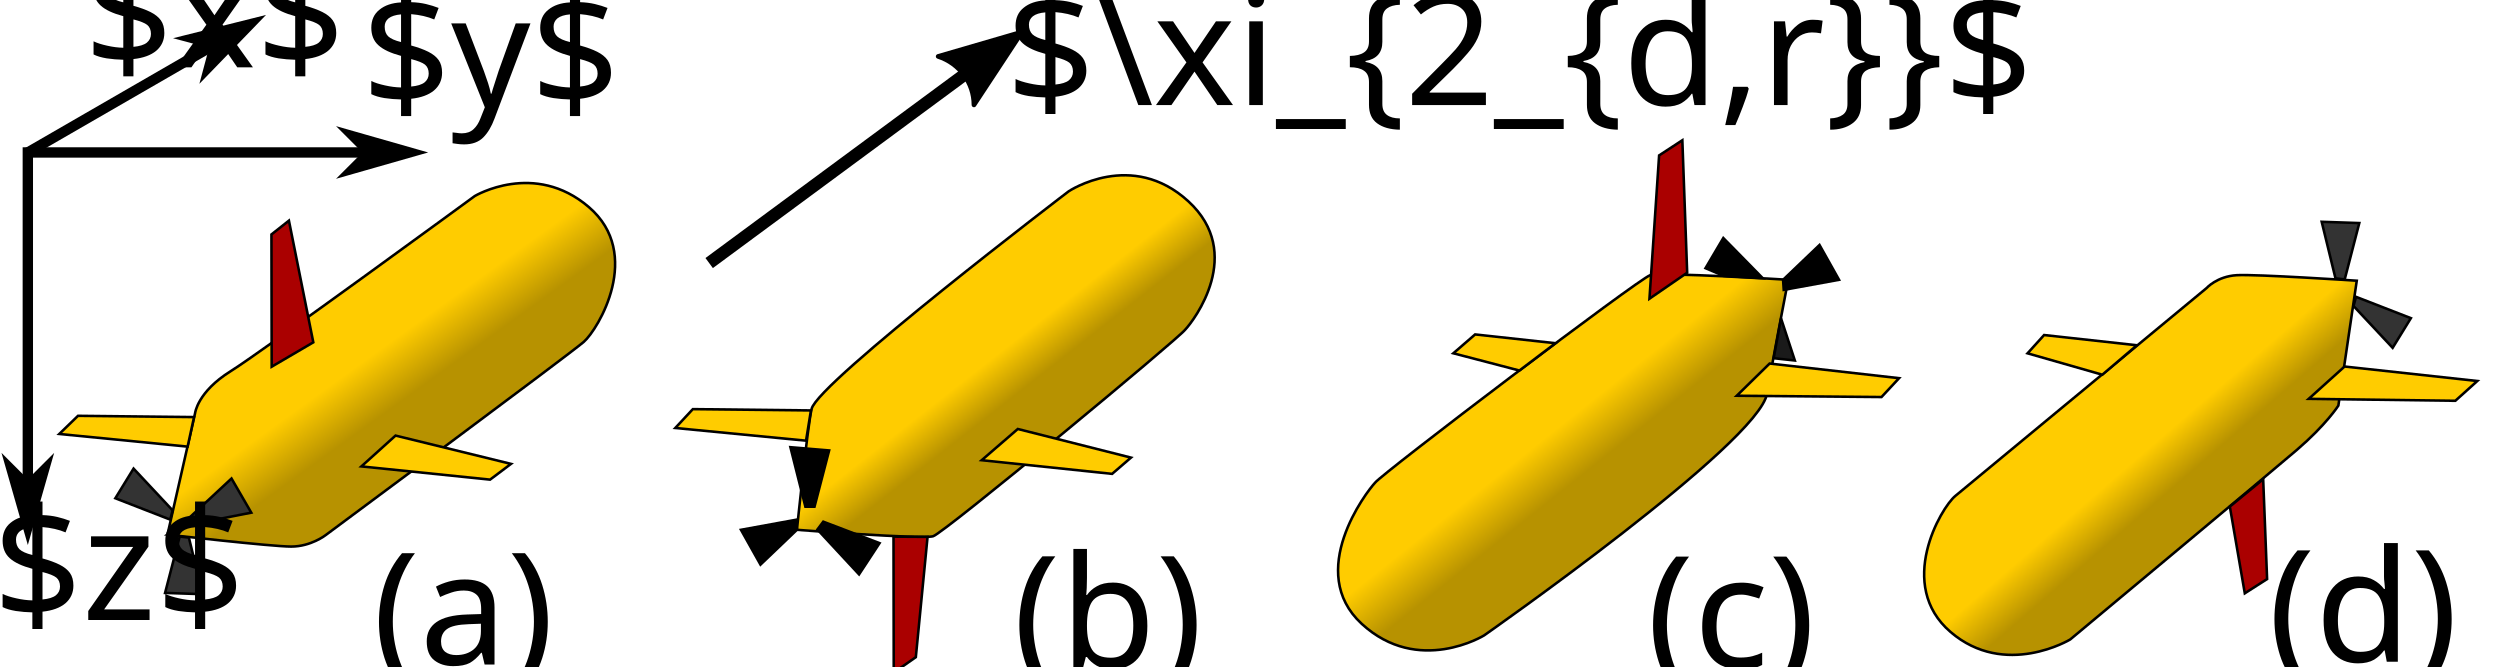
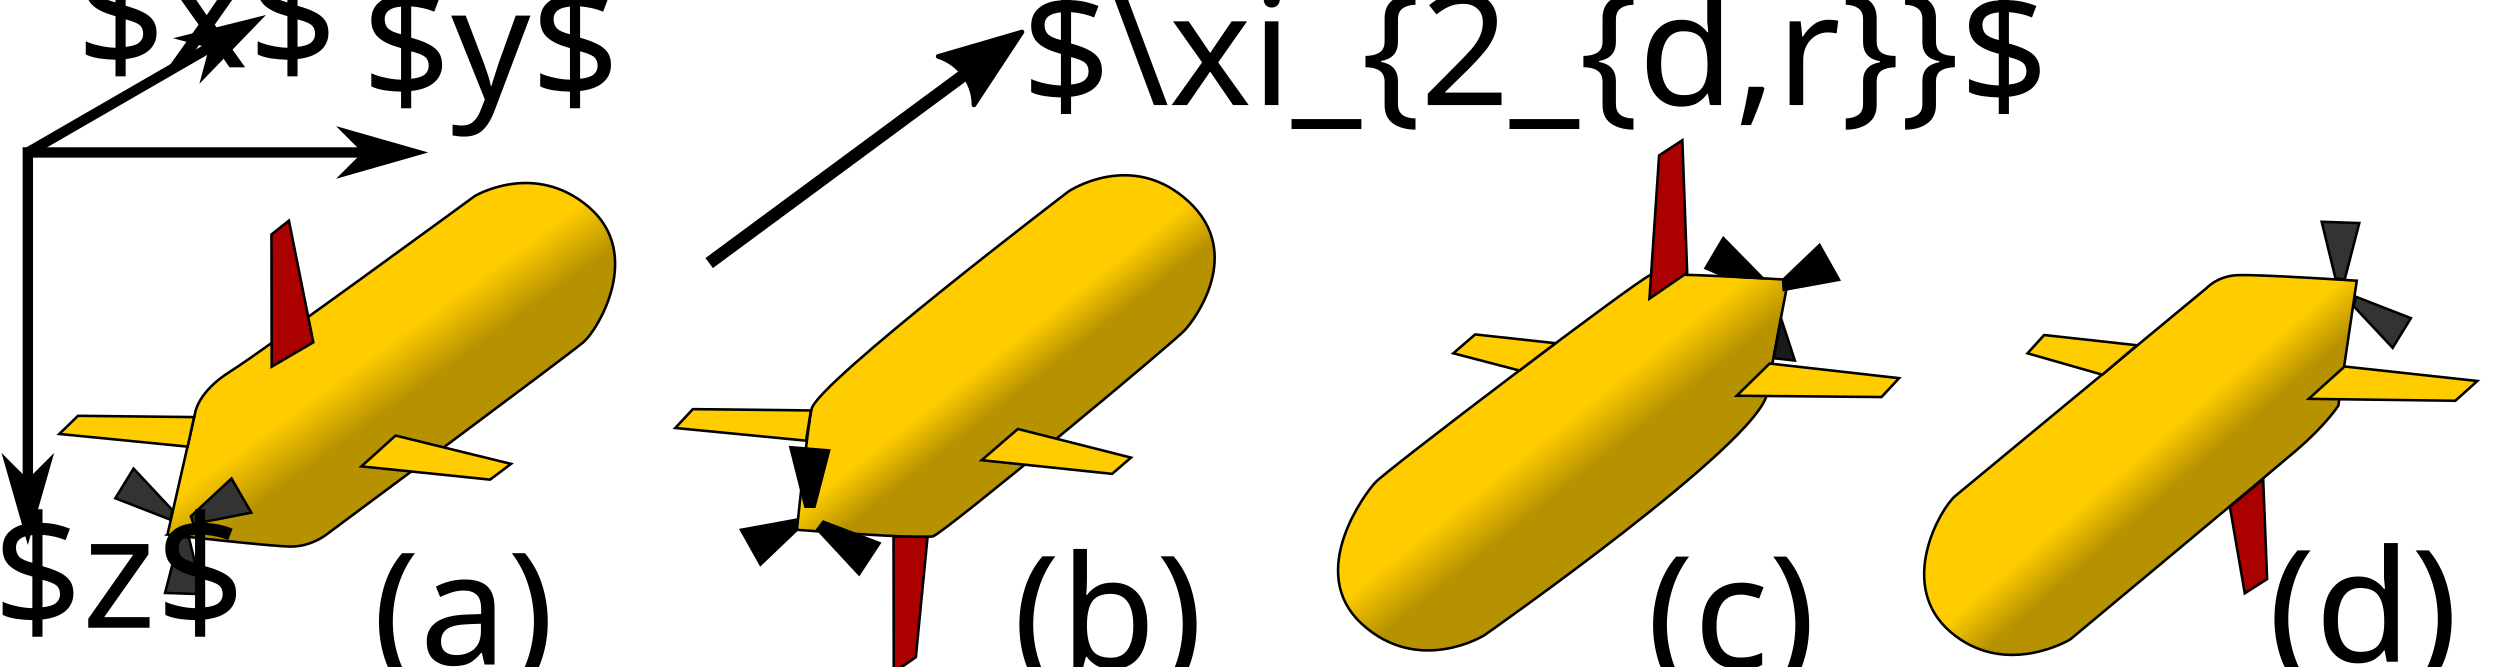
<svg xmlns="http://www.w3.org/2000/svg" xmlns:xlink="http://www.w3.org/1999/xlink" width="169.467mm" height="45.171mm" viewBox="0 0 169.467 45.171" version="1.1" id="svg8">
  <defs id="defs2">
    <marker style="overflow:visible" id="marker3209" refX="0" refY="0" orient="auto">
      <path transform="matrix(-0.4,0,0,-0.4,-4,0)" style="fill:#000000;fill-opacity:1;fill-rule:evenodd;stroke:#000000;stroke-width:1pt;stroke-opacity:1" d="M 0,0 5,-5 -12.5,0 5,5 Z" id="path3207" />
    </marker>
    <marker orient="auto" refY="0" refX="0" id="Arrow1Mend" style="overflow:visible">
      <path id="path1021" d="M 0,0 5,-5 -12.5,0 5,5 Z" style="fill:#000000;fill-opacity:1;fill-rule:evenodd;stroke:#000000;stroke-width:1pt;stroke-opacity:1" transform="matrix(-0.4,0,0,-0.4,-4,0)" />
    </marker>
    <marker style="overflow:visible" id="marker3093" refX="0" refY="0" orient="auto">
      <path transform="scale(-0.6)" d="M 8.719,4.034 -2.207,0.016 8.719,-4.002 c -1.745,2.372 -1.735,5.617 -6e-7,8.035 z" style="fill:#000000;fill-opacity:1;fill-rule:evenodd;stroke:#000000;stroke-width:0.625;stroke-linejoin:round;stroke-opacity:1" id="path3091" />
    </marker>
    <marker orient="auto" refY="0" refX="0" id="Arrow1Mstart" style="overflow:visible">
      <path id="path1018" d="M 0,0 5,-5 -12.5,0 5,5 Z" style="fill:#000000;fill-opacity:1;fill-rule:evenodd;stroke:#000000;stroke-width:1pt;stroke-opacity:1" transform="matrix(0.4,0,0,0.4,4,0)" />
    </marker>
    <marker orient="auto" refY="0" refX="0" id="Arrow2Mend" style="overflow:visible">
      <path id="path1039" style="fill:#000000;fill-opacity:1;fill-rule:evenodd;stroke:#000000;stroke-width:0.625;stroke-linejoin:round;stroke-opacity:1" d="M 8.719,4.034 -2.207,0.016 8.719,-4.002 c -1.745,2.372 -1.735,5.617 -6e-7,8.035 z" transform="scale(-0.6)" />
    </marker>
    <linearGradient id="linearGradient851-3">
      <stop style="stop-color:#ffcc00;stop-opacity:1;" offset="0" id="stop847" />
      <stop style="stop-color:#b79200;stop-opacity:1" offset="1" id="stop849" />
    </linearGradient>
    <linearGradient xlink:href="#linearGradient851-3" id="linearGradient853" x1="105.294" y1="3.963" x2="108.568" y2="8.499" gradientUnits="userSpaceOnUse" />
    <linearGradient xlink:href="#linearGradient851-3" id="linearGradient836" x1="110.554" y1="11.504" x2="113.293" y2="15" gradientUnits="userSpaceOnUse" gradientTransform="translate(26.05899,23.32239)" />
    <linearGradient xlink:href="#linearGradient851-3" id="linearGradient853-6" x1="108.568" y1="4.364" x2="105.494" y2="0.815" gradientUnits="userSpaceOnUse" gradientTransform="rotate(180,105.7544,53.49064)" />
    <linearGradient xlink:href="#linearGradient851-3" id="linearGradient969" gradientUnits="userSpaceOnUse" gradientTransform="rotate(180,69.13709,51.13932)" x1="113.561" y1="13.909" x2="110.219" y2="9.721" />
    <marker orient="auto" refY="0" refX="0" id="Arrow2Mend-7" style="overflow:visible">
      <path id="path1039-9" style="fill:#000000;fill-opacity:1;fill-rule:evenodd;stroke:#000000;stroke-width:0.625;stroke-linejoin:round;stroke-opacity:1" d="M 8.719,4.034 -2.207,0.016 8.719,-4.002 c -1.745,2.372 -1.735,5.617 -6e-7,8.035 z" transform="scale(-0.6)" />
    </marker>
  </defs>
  <g id="layer1" transform="translate(-1.169711,-13.69235)">
    <g id="g862" transform="matrix(0.66,0,0,0.66,-43.91858,35.74348)">
      <path style="fill:url(#linearGradient853);fill-opacity:1;stroke:#000000;stroke-width:0.265px;stroke-linecap:butt;stroke-linejoin:miter;stroke-opacity:1" d="M 85.517,21.497 88.352,9.024 c 0,0 0.236,-2.173 3.638,-4.299 3.402,-2.126 25.088,-18.001 25.088,-18.001 0,0 6.12,-3.664 11.717,1.134 5.622,4.819 0.945,12.568 -0.52,13.843 -1.465,1.276 -26.506,19.844 -26.506,19.844 0,0 -1.512,1.181 -3.544,1.181 -2.032,0 -12.709,-1.228 -12.709,-1.228 z" id="path849" />
      <path style="fill:#333333;stroke:#000000;stroke-width:0.265px;stroke-linecap:butt;stroke-linejoin:miter;stroke-opacity:1" d="m 87.926,19.611 0.267,0.793 5.93,-1.161 -2.03,-3.508 z" id="path851" />
      <path style="fill:#333333;stroke:#000000;stroke-width:0.265px;stroke-linecap:butt;stroke-linejoin:miter;stroke-opacity:1" d="m 89.132,27.616 -3.862,-0.13 1.5,-5.788 0.945,0.106 z" id="path853" />
      <path style="fill:#333333;stroke:#000000;stroke-width:0.265px;stroke-linecap:butt;stroke-linejoin:miter;stroke-opacity:1" d="m 85.795,19.956 -5.634,-2.191 1.872,-3.047 4.016,4.294 z" id="path855" />
      <path style="fill:#ffcc00;stroke:#000000;stroke-width:0.265px;stroke-linecap:butt;stroke-linejoin:miter;stroke-opacity:1" d="m 105.432,14.493 13.217,1.358 2.15,-1.618 -11.859,-2.906 z" id="path859" />
      <path style="fill:#ffcc00;stroke:#000000;stroke-width:0.265px;stroke-linecap:butt;stroke-linejoin:miter;stroke-opacity:1" d="M 87.584,12.461 74.402,11.162 76.328,9.296 88.246,9.426 Z" id="path861" />
      <path style="fill:#aa0000;stroke:#000000;stroke-width:0.265px;stroke-linecap:butt;stroke-linejoin:miter;stroke-opacity:1" d="m 96.219,4.252 -0.024,-13.584 1.795,-1.417 2.504,12.497 z" id="path863" />
    </g>
    <g id="g863" transform="matrix(0.66,0,0,0.66,-20.35158,13.91057)">
      <path id="path828" d="m 114.458,54.085 c 0,0 1.076,-10.577 1.512,-12.426 0.639,-2.709 26.411,-22.348 26.411,-22.348 0,0 6.465,-4.307 12.284,1.039 5.811,5.339 0.567,12.237 -0.331,13.182 -0.661,0.898 -24.757,20.883 -25.891,21.214 -1.134,0.331 -13.985,-0.661 -13.985,-0.661 z" style="fill:url(#linearGradient836);fill-opacity:1;stroke:#000000;stroke-width:0.265px;stroke-linecap:butt;stroke-linejoin:miter;stroke-opacity:1" />
      <path id="path843" d="m 120.839,58.662 -4.276,-4.61 0.601,-0.802 5.78,2.205 z" style="fill:#000000;stroke:#000000;stroke-width:0.265px;stroke-linecap:butt;stroke-linejoin:miter;stroke-opacity:1" />
      <path id="path845" d="m 114.458,54.085 -3.742,3.575 -2.005,-3.575 5.679,-1.036 z" style="fill:#000000;stroke:#000000;stroke-width:0.265px;stroke-linecap:butt;stroke-linejoin:miter;stroke-opacity:1" />
      <path id="path847" d="m 115.327,51.713 h 0.935 l 1.503,-5.78 -3.976,-0.334 z" style="fill:#000000;stroke:#000000;stroke-width:0.265px;stroke-linecap:butt;stroke-linejoin:miter;stroke-opacity:1" />
      <path id="path850" d="m 133.434,46.936 3.708,-3.207 11.626,2.94 -1.938,1.67 z" style="fill:#ffcc00;stroke:#000000;stroke-width:0.265px;stroke-linecap:butt;stroke-linejoin:miter;stroke-opacity:1" />
      <path id="path852" d="m 124.378,54.788 0.024,13.961 2.268,-1.583 1.205,-12.355 z" style="fill:#aa0000;stroke:#000000;stroke-width:0.265px;stroke-linecap:butt;stroke-linejoin:miter;stroke-opacity:1" />
      <path id="path854" d="m 115.394,44.931 -13.43,-1.303 1.804,-1.938 12.127,0.134 z" style="fill:#ffcc00;stroke:#000000;stroke-width:0.265px;stroke-linecap:butt;stroke-linejoin:miter;stroke-opacity:1" />
    </g>
    <g id="g923" transform="matrix(0.66,0,0,0.66,78.31832,-23.16843)">
      <path style="fill:url(#linearGradient853-6);fill-opacity:1;stroke:#000000;stroke-width:0.265px;stroke-linecap:butt;stroke-linejoin:miter;stroke-opacity:1" d="m 125.165,84.681 -1.89,12.828 c 0,0 -1.232,1.947 -4.276,4.559 -3.238,2.779 -23.266,19.46 -23.266,19.46 0,0 -6.688,4.031 -12.285,-0.766 -5.622,-4.819 -1.01,-12.739 0.486,-13.977 L 109.739,85.437 c 0,0 1.067,-1.202 3.095,-1.323 1.984,-0.118 12.331,0.567 12.331,0.567 z" id="path849-5" />
      <path style="fill:#333333;stroke:#000000;stroke-width:0.265px;stroke-linecap:butt;stroke-linejoin:miter;stroke-opacity:1" d="m 121.563,78.629 3.862,0.13 -1.5,5.788 -0.945,-0.106 z" id="path853-2" />
      <path style="fill:#333333;stroke:#000000;stroke-width:0.265px;stroke-linecap:butt;stroke-linejoin:miter;stroke-opacity:1" d="m 125.088,86.336 5.634,2.191 -1.872,3.047 -4.016,-4.294 z" id="path855-9" />
      <path style="fill:#ffcc00;stroke:#000000;stroke-width:0.265px;stroke-linecap:butt;stroke-linejoin:miter;stroke-opacity:1" d="m 102.584,91.311 -9.532,-1.051 -1.701,1.878 7.678,2.197 z" id="path859-1" />
      <path style="fill:#ffcc00;stroke:#000000;stroke-width:0.265px;stroke-linecap:butt;stroke-linejoin:miter;stroke-opacity:1" d="m 123.914,93.494 13.631,1.488 -2.256,2.032 -15.06,-0.201 z" id="path861-2" />
      <path style="fill:#aa0000;stroke:#000000;stroke-width:0.265px;stroke-linecap:butt;stroke-linejoin:miter;stroke-opacity:1" d="m 115.554,105.069 0.402,10.253 -2.291,1.465 -1.536,-8.906 z" id="path863-7" />
    </g>
    <g id="g989" transform="matrix(0.66,0,0,0.66,88.53467,-14.10556)">
      <path id="path828-6" d="m 51.292,70.854 c 0,0 -1.884,9.793 -2.173,11.67 -0.781,5.071 -29.057,24.852 -29.057,24.852 0,0 -6.748,4.165 -12.568,-1.181 -5.811,-5.339 0.473,-13.56 1.37,-14.505 0.661,-0.898 27.12,-20.978 28.254,-21.308 1.134,-0.331 14.174,0.472 14.174,0.472 z" style="fill:url(#linearGradient969);fill-opacity:1;stroke:#000000;stroke-width:0.265px;stroke-linecap:butt;stroke-linejoin:miter;stroke-opacity:1" />
      <path id="path845-6" d="m 50.763,70.854 3.742,-3.575 2.005,3.575 -5.679,1.036 z" style="fill:#000000;stroke:#000000;stroke-width:0.265px;stroke-linecap:butt;stroke-linejoin:miter;stroke-opacity:1" />
      <path id="path850-6" d="m 27.386,77.369 -3.708,2.806 -6.782,-1.771 2.238,-1.938 z" style="fill:#ffcc00;stroke:#000000;stroke-width:0.265px;stroke-linecap:butt;stroke-linejoin:miter;stroke-opacity:1" />
      <path id="path852-1" d="m 40.914,70.128 -0.496,-13.607 -2.386,1.559 -0.992,14.717 z" style="fill:#aa0000;stroke:#000000;stroke-width:0.265px;stroke-linecap:butt;stroke-linejoin:miter;stroke-opacity:1" />
      <path id="path854-8" d="m 49.38,79.456 13.297,1.503 -1.804,1.938 -14.867,-0.134 z" style="fill:#ffcc00;stroke:#000000;stroke-width:0.265px;stroke-linecap:butt;stroke-linejoin:miter;stroke-opacity:1" />
      <path id="path978" d="m 49.798,78.908 2.173,0.236 -1.417,-4.323 z" style="fill:#1a1a1a;stroke:#000000;stroke-width:0.265px;stroke-linecap:butt;stroke-linejoin:miter;stroke-opacity:1" />
      <path id="path980" d="m 44.667,70.456 4.009,0.234 -4.051,-4.126 -1.829,3.099 z" style="fill:#000000;stroke:#000000;stroke-width:0.265px;stroke-linecap:butt;stroke-linejoin:miter;stroke-opacity:1" />
    </g>
    <path style="fill:none;stroke:#000000;stroke-width:0.847;stroke-linecap:butt;stroke-linejoin:miter;stroke-miterlimit:4;stroke-dasharray:none;stroke-opacity:1;marker-end:url(#Arrow2Mend)" d="M 49.242,31.524 69.549,16.535" id="path1010" />
    <g id="g83" transform="matrix(0.66,0,0,0.66,-5.587287,3.346634)">
      <path style="fill:none;stroke:#000000;stroke-width:1.065;stroke-linecap:butt;stroke-linejoin:miter;stroke-miterlimit:4;stroke-dasharray:none;stroke-opacity:1;marker-start:url(#Arrow1Mstart);marker-end:url(#Arrow1Mend)" d="M 13.096,69.554 V 31.334 h 39.021" id="path3045" />
      <g id="g78">
        <path style="fill:none;stroke:#000000;stroke-width:1.065;stroke-linecap:butt;stroke-linejoin:miter;stroke-miterlimit:4;stroke-dasharray:none;stroke-opacity:1;marker-end:url(#marker3209)" d="M 13.096,31.334 35.743,18.259" id="path3199" />
      </g>
    </g>
-     <text xml:space="preserve" style="font-style:normal;font-weight:normal;font-size:10.583px;line-height:1.25;font-family:sans-serif;letter-spacing:0px;word-spacing:0px;fill:#000000;fill-opacity:1;stroke:none;stroke-width:0.265" x="69.356" y="20.815" id="text1296">
-       <tspan id="tspan1294" x="69.356" y="20.815" style="stroke-width:0.265">$\xi_{2_{d,r}}$</tspan>
+     <text xml:space="preserve" style="font-style:normal;font-weight:normal;font-size:10.583px;line-height:1.25;font-family:sans-serif;letter-spacing:0px;word-spacing:0px;fill:#000000;fill-opacity:1;stroke:none;stroke-width:0.265" x="70.415" y="20.815" id="text1296">
+       <tspan id="tspan1294" x="70.415" y="20.815" style="stroke-width:0.265">$\xi_{2_{d,r}}$</tspan>
    </text>
-     <text xml:space="preserve" style="font-style:normal;font-weight:normal;font-size:10.583px;line-height:1.25;font-family:sans-serif;letter-spacing:0px;word-spacing:0px;fill:#000000;fill-opacity:1;stroke:none;stroke-width:0.265" x="6.857" y="18.259" id="text3261">
-       <tspan id="tspan3259" x="6.857" y="18.259" style="stroke-width:0.265">$x$</tspan>
+     <text xml:space="preserve" style="font-style:normal;font-weight:normal;font-size:10.583px;line-height:1.25;font-family:sans-serif;letter-spacing:0px;word-spacing:0px;fill:#000000;fill-opacity:1;stroke:none;stroke-width:0.265" x="6.328" y="18.259" id="text3261">
+       <tspan id="tspan3259" x="6.328" y="18.259" style="stroke-width:0.265">$x$</tspan>
    </text>
-     <text xml:space="preserve" style="font-style:normal;font-weight:normal;font-size:10.583px;line-height:1.25;font-family:sans-serif;letter-spacing:0px;word-spacing:0px;fill:#000000;fill-opacity:1;stroke:none;stroke-width:0.265" x="25.682" y="20.951" id="text3261-0">
-       <tspan id="tspan3259-2" x="25.682" y="20.951" style="stroke-width:0.265">$y$</tspan>
+     <text xml:space="preserve" style="font-style:normal;font-weight:normal;font-size:10.583px;line-height:1.25;font-family:sans-serif;letter-spacing:0px;word-spacing:0px;fill:#000000;fill-opacity:1;stroke:none;stroke-width:0.265" x="25.682" y="20.422" id="text3261-0">
+       <tspan id="tspan3259-2" x="25.682" y="20.422" style="stroke-width:0.265">$y$</tspan>
    </text>
-     <text xml:space="preserve" style="font-style:normal;font-weight:normal;font-size:10.583px;line-height:1.25;font-family:sans-serif;letter-spacing:0px;word-spacing:0px;fill:#000000;fill-opacity:1;stroke:none;stroke-width:0.265" x="0.692" y="55.718" id="text3261-3">
-       <tspan id="tspan3259-7" x="0.692" y="55.718" style="stroke-width:0.265">$z$</tspan>
+     <text xml:space="preserve" style="font-style:normal;font-weight:normal;font-size:10.583px;line-height:1.25;font-family:sans-serif;letter-spacing:0px;word-spacing:0px;fill:#000000;fill-opacity:1;stroke:none;stroke-width:0.265" x="0.692" y="56.247" id="text3261-3">
+       <tspan id="tspan3259-7" x="0.692" y="56.247" style="stroke-width:0.265">$z$</tspan>
    </text>
    <text xml:space="preserve" style="font-style:normal;font-weight:normal;font-size:10.583px;line-height:1.25;font-family:sans-serif;letter-spacing:0px;word-spacing:0px;fill:#000000;fill-opacity:1;stroke:none;stroke-width:0.265" x="26.437" y="58.738" id="text3261-3-5">
      <tspan id="tspan3259-7-9" x="26.437" y="58.738" style="stroke-width:0.265">(a)</tspan>
    </text>
    <text xml:space="preserve" style="font-style:normal;font-weight:normal;font-size:10.583px;line-height:1.25;font-family:sans-serif;letter-spacing:0px;word-spacing:0px;fill:#000000;fill-opacity:1;stroke:none;stroke-width:0.265" x="69.848" y="58.952" id="text3261-3-5-2">
      <tspan id="tspan3259-7-9-2" x="69.848" y="58.952" style="stroke-width:0.265">(b)</tspan>
    </text>
    <text xml:space="preserve" style="font-style:normal;font-weight:normal;font-size:10.583px;line-height:1.25;font-family:sans-serif;letter-spacing:0px;word-spacing:0px;fill:#000000;fill-opacity:1;stroke:none;stroke-width:0.265" x="112.805" y="58.968" id="text3261-3-5-2-8">
      <tspan id="tspan3259-7-9-2-9" x="112.805" y="58.968" style="stroke-width:0.265">(c)</tspan>
    </text>
    <text xml:space="preserve" style="font-style:normal;font-weight:normal;font-size:10.583px;line-height:1.25;font-family:sans-serif;letter-spacing:0px;word-spacing:0px;fill:#000000;fill-opacity:1;stroke:none;stroke-width:0.265" x="154.927" y="58.551" id="text3261-3-5-2-8-7">
      <tspan id="tspan3259-7-9-2-9-3" x="154.927" y="58.551" style="stroke-width:0.265">(d)</tspan>
    </text>
  </g>
</svg>
